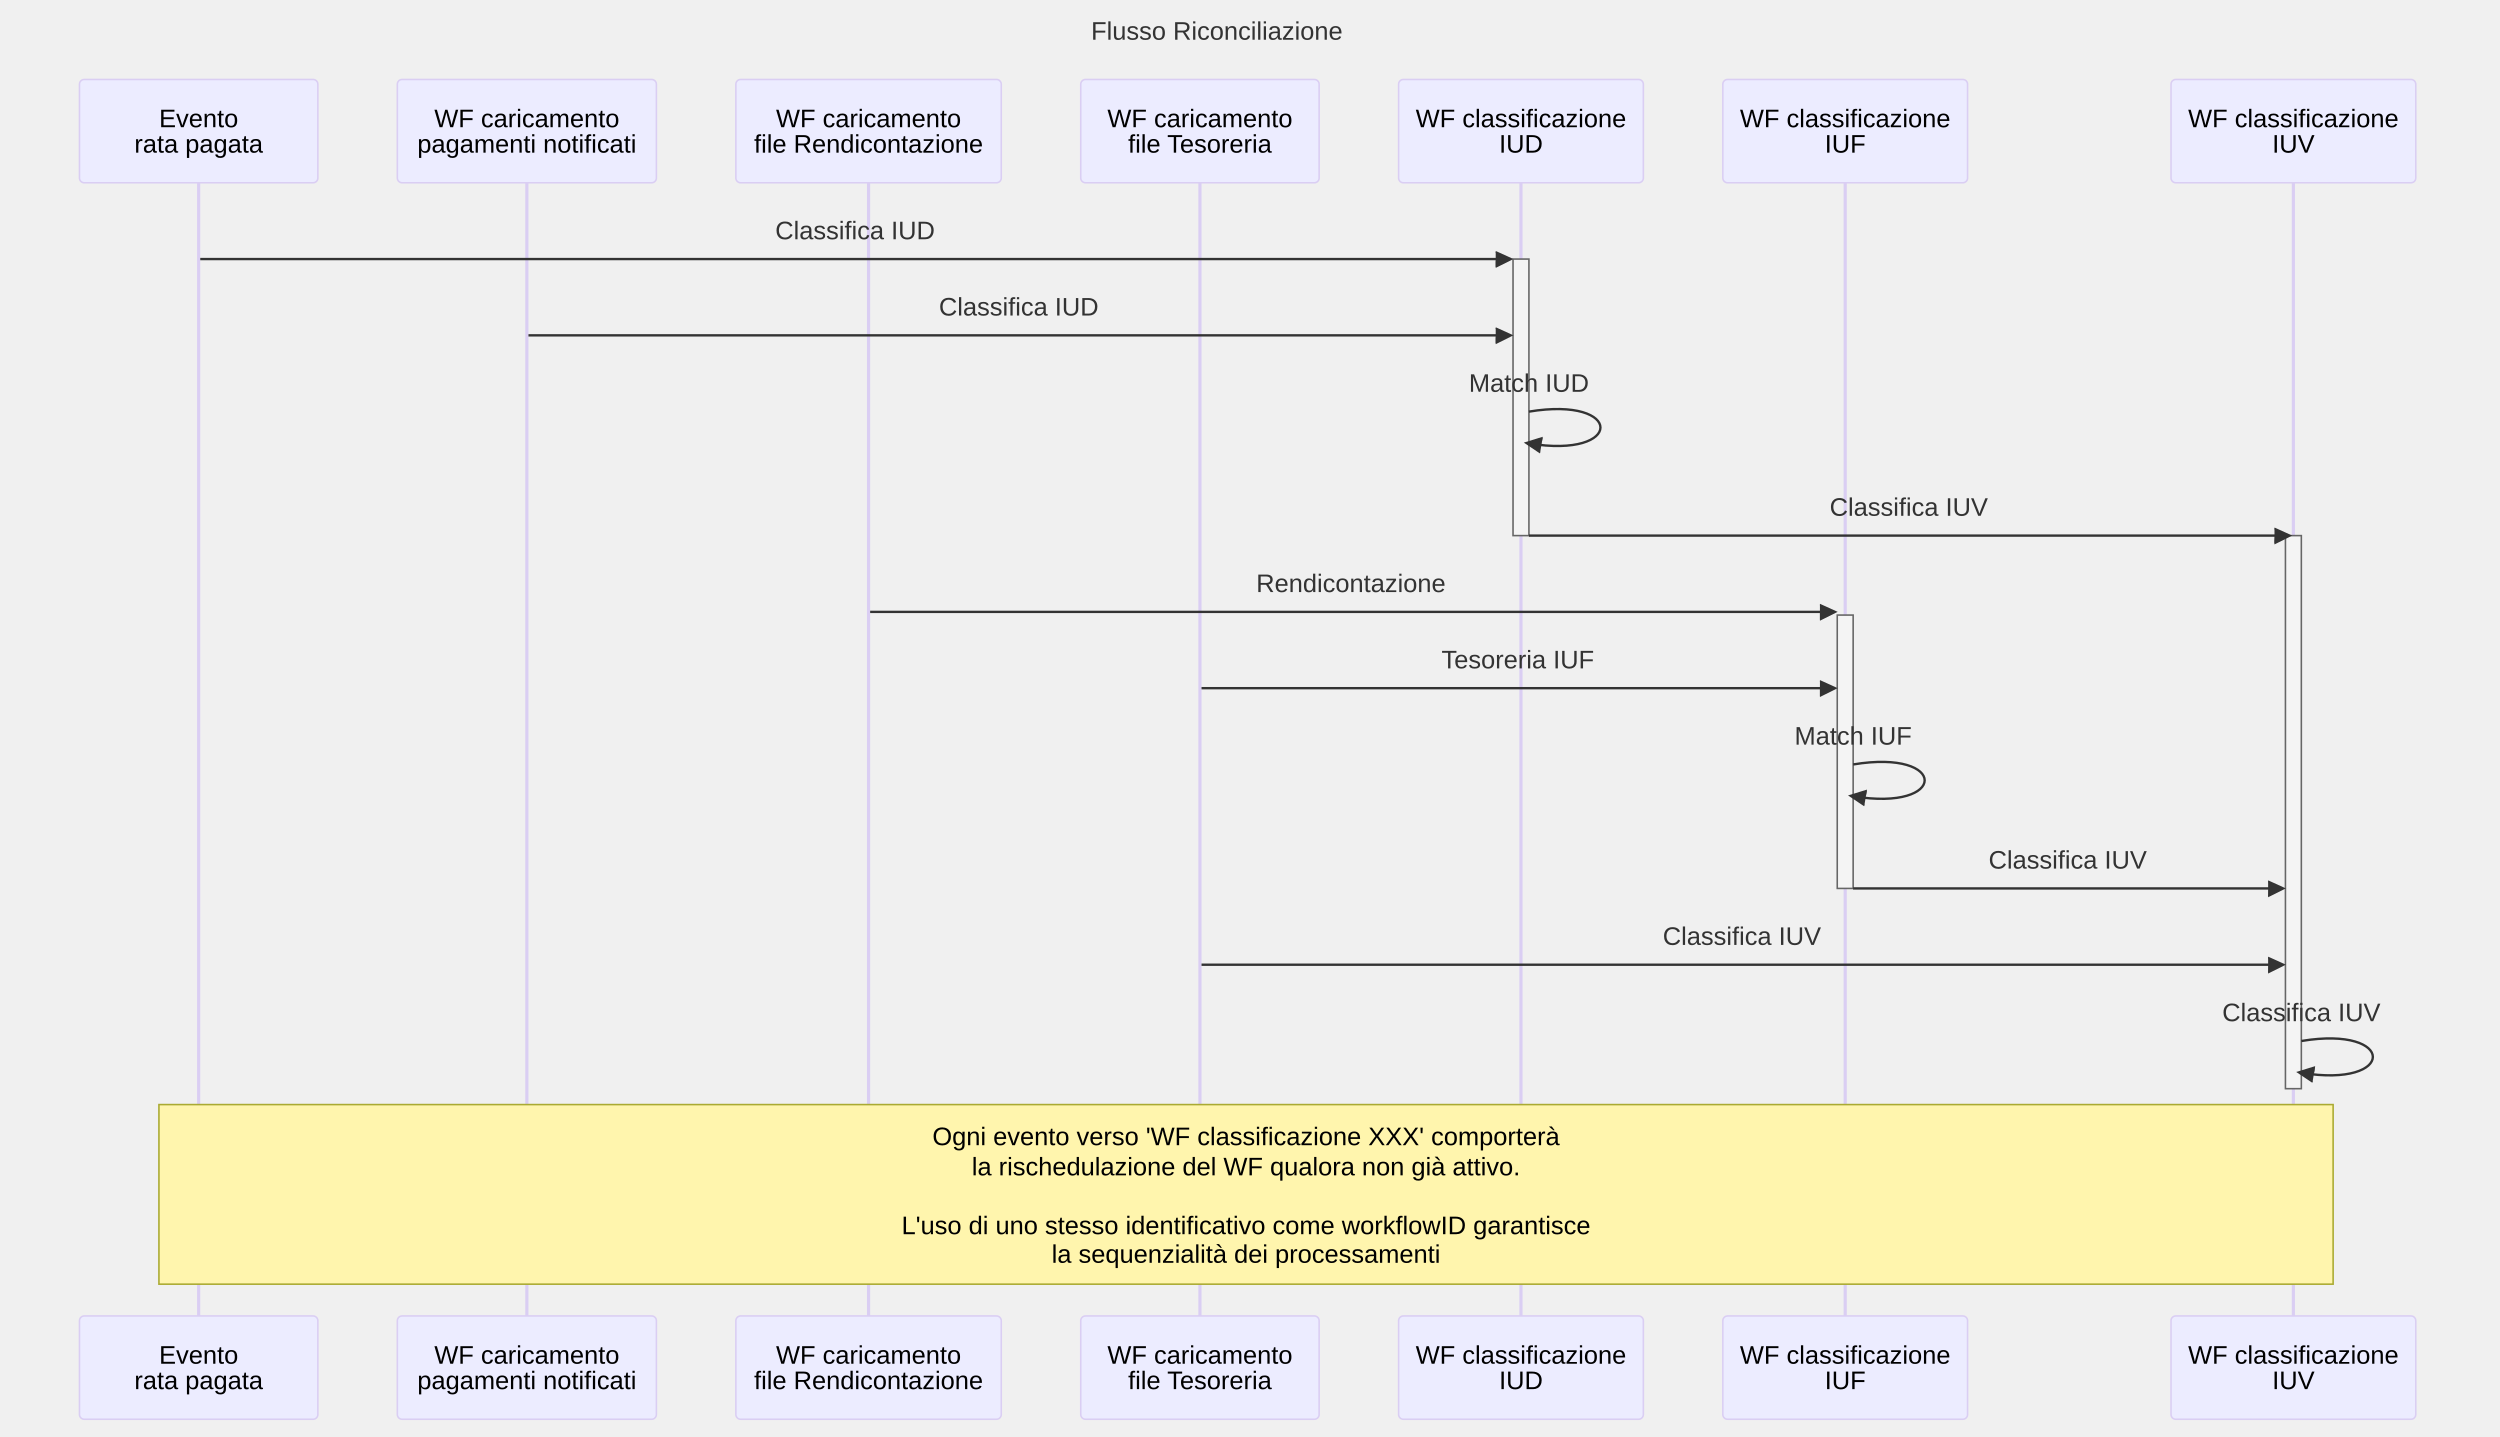
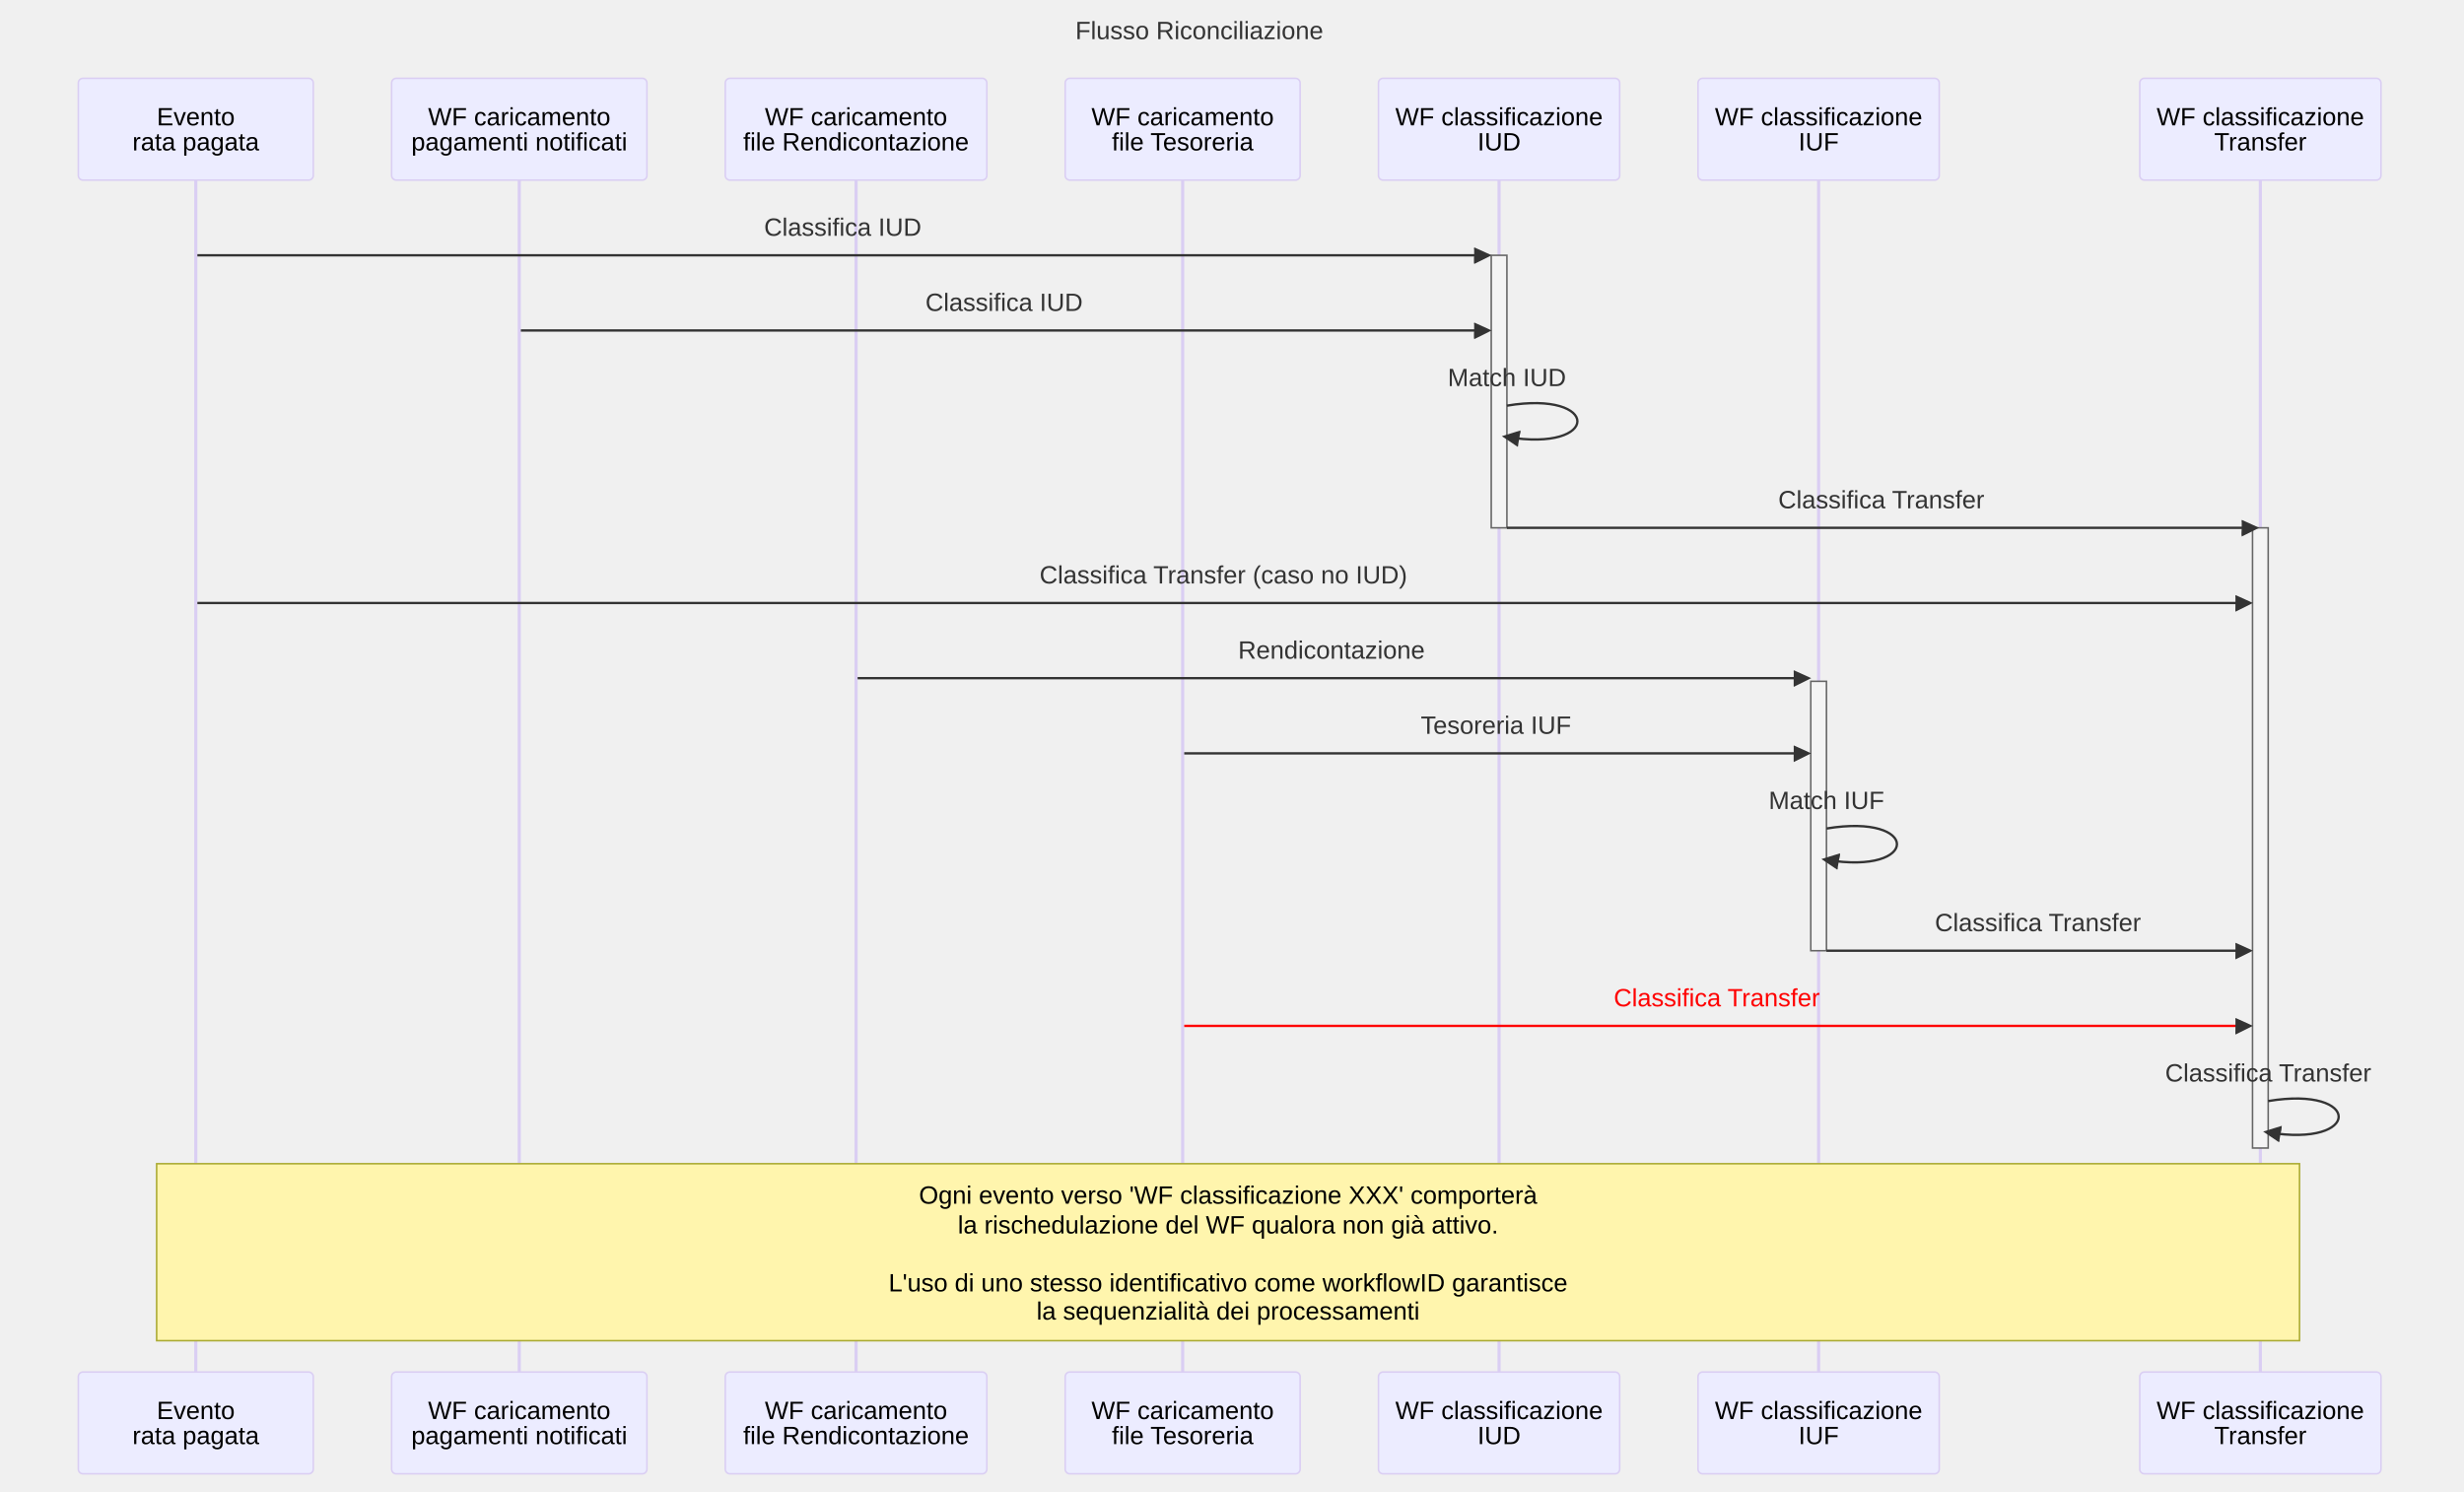
- <svg xmlns="http://www.w3.org/2000/svg" aria-roledescription="sequence" role="graphics-document document" viewBox="-50 -50 1573 904" style="max-width: 100%;" width="100%" id="graph-div" height="100%">
-   <g>
-     <rect class="actor actor-bottom" ry="3" rx="3" name="WF_CLS_IUV" height="65" width="154" stroke="#666" fill="#eaeaea" y="778" x="1316" />
-     <text style="text-anchor: middle; font-size: 16px; font-weight: 400;" class="actor actor-box" alignment-baseline="central" dominant-baseline="central" y="810.5" x="1393">
+ <svg xmlns="http://www.w3.org/2000/svg" aria-roledescription="sequence" role="graphics-document document" viewBox="-50 -50 1573 952" style="max-width: 100%;" width="100%" id="graph-div" height="100%">
+   <g>
+     <rect class="actor actor-bottom" ry="3" rx="3" name="WF_CLS_IUV" height="65" width="154" stroke="#666" fill="#eaeaea" y="826" x="1316" />
+     <text style="text-anchor: middle; font-size: 16px; font-weight: 400;" class="actor actor-box" alignment-baseline="central" dominant-baseline="central" y="858.5" x="1393">
      <tspan dy="-8" x="1393">WF classificazione</tspan>
    </text>
-     <text style="text-anchor: middle; font-size: 16px; font-weight: 400;" class="actor actor-box" alignment-baseline="central" dominant-baseline="central" y="810.5" x="1393">
-       <tspan dy="8" x="1393">IUV</tspan>
-     </text>
-   </g>
-   <g>
-     <rect class="actor actor-bottom" ry="3" rx="3" name="WF_CLS_IUF" height="65" width="154" stroke="#666" fill="#eaeaea" y="778" x="1034" />
-     <text style="text-anchor: middle; font-size: 16px; font-weight: 400;" class="actor actor-box" alignment-baseline="central" dominant-baseline="central" y="810.5" x="1111">
+     <text style="text-anchor: middle; font-size: 16px; font-weight: 400;" class="actor actor-box" alignment-baseline="central" dominant-baseline="central" y="858.5" x="1393">
+       <tspan dy="8" x="1393">Transfer</tspan>
+     </text>
+   </g>
+   <g>
+     <rect class="actor actor-bottom" ry="3" rx="3" name="WF_CLS_IUF" height="65" width="154" stroke="#666" fill="#eaeaea" y="826" x="1034" />
+     <text style="text-anchor: middle; font-size: 16px; font-weight: 400;" class="actor actor-box" alignment-baseline="central" dominant-baseline="central" y="858.5" x="1111">
      <tspan dy="-8" x="1111">WF classificazione</tspan>
    </text>
-     <text style="text-anchor: middle; font-size: 16px; font-weight: 400;" class="actor actor-box" alignment-baseline="central" dominant-baseline="central" y="810.5" x="1111">
+     <text style="text-anchor: middle; font-size: 16px; font-weight: 400;" class="actor actor-box" alignment-baseline="central" dominant-baseline="central" y="858.5" x="1111">
      <tspan dy="8" x="1111">IUF</tspan>
    </text>
  </g>
  <g>
-     <rect class="actor actor-bottom" ry="3" rx="3" name="WF_CLS_IUD" height="65" width="154" stroke="#666" fill="#eaeaea" y="778" x="830" />
-     <text style="text-anchor: middle; font-size: 16px; font-weight: 400;" class="actor actor-box" alignment-baseline="central" dominant-baseline="central" y="810.5" x="907">
+     <rect class="actor actor-bottom" ry="3" rx="3" name="WF_CLS_IUD" height="65" width="154" stroke="#666" fill="#eaeaea" y="826" x="830" />
+     <text style="text-anchor: middle; font-size: 16px; font-weight: 400;" class="actor actor-box" alignment-baseline="central" dominant-baseline="central" y="858.5" x="907">
      <tspan dy="-8" x="907">WF classificazione</tspan>
    </text>
-     <text style="text-anchor: middle; font-size: 16px; font-weight: 400;" class="actor actor-box" alignment-baseline="central" dominant-baseline="central" y="810.5" x="907">
+     <text style="text-anchor: middle; font-size: 16px; font-weight: 400;" class="actor actor-box" alignment-baseline="central" dominant-baseline="central" y="858.5" x="907">
      <tspan dy="8" x="907">IUD</tspan>
    </text>
  </g>
  <g>
-     <rect class="actor actor-bottom" ry="3" rx="3" name="WF_T" height="65" width="150" stroke="#666" fill="#eaeaea" y="778" x="630" />
-     <text style="text-anchor: middle; font-size: 16px; font-weight: 400;" class="actor actor-box" alignment-baseline="central" dominant-baseline="central" y="810.5" x="705">
+     <rect class="actor actor-bottom" ry="3" rx="3" name="WF_T" height="65" width="150" stroke="#666" fill="#eaeaea" y="826" x="630" />
+     <text style="text-anchor: middle; font-size: 16px; font-weight: 400;" class="actor actor-box" alignment-baseline="central" dominant-baseline="central" y="858.5" x="705">
      <tspan dy="-8" x="705">WF caricamento</tspan>
    </text>
-     <text style="text-anchor: middle; font-size: 16px; font-weight: 400;" class="actor actor-box" alignment-baseline="central" dominant-baseline="central" y="810.5" x="705">
+     <text style="text-anchor: middle; font-size: 16px; font-weight: 400;" class="actor actor-box" alignment-baseline="central" dominant-baseline="central" y="858.5" x="705">
      <tspan dy="8" x="705">file Tesoreria</tspan>
    </text>
  </g>
  <g>
-     <rect class="actor actor-bottom" ry="3" rx="3" name="WF_R" height="65" width="167" stroke="#666" fill="#eaeaea" y="778" x="413" />
-     <text style="text-anchor: middle; font-size: 16px; font-weight: 400;" class="actor actor-box" alignment-baseline="central" dominant-baseline="central" y="810.5" x="496.5">
+     <rect class="actor actor-bottom" ry="3" rx="3" name="WF_R" height="65" width="167" stroke="#666" fill="#eaeaea" y="826" x="413" />
+     <text style="text-anchor: middle; font-size: 16px; font-weight: 400;" class="actor actor-box" alignment-baseline="central" dominant-baseline="central" y="858.5" x="496.5">
      <tspan dy="-8" x="496.5">WF caricamento</tspan>
    </text>
-     <text style="text-anchor: middle; font-size: 16px; font-weight: 400;" class="actor actor-box" alignment-baseline="central" dominant-baseline="central" y="810.5" x="496.5">
+     <text style="text-anchor: middle; font-size: 16px; font-weight: 400;" class="actor actor-box" alignment-baseline="central" dominant-baseline="central" y="858.5" x="496.5">
      <tspan dy="8" x="496.5">file Rendicontazione</tspan>
    </text>
  </g>
  <g>
-     <rect class="actor actor-bottom" ry="3" rx="3" name="WF_RN" height="65" width="163" stroke="#666" fill="#eaeaea" y="778" x="200" />
-     <text style="text-anchor: middle; font-size: 16px; font-weight: 400;" class="actor actor-box" alignment-baseline="central" dominant-baseline="central" y="810.5" x="281.5">
+     <rect class="actor actor-bottom" ry="3" rx="3" name="WF_RN" height="65" width="163" stroke="#666" fill="#eaeaea" y="826" x="200" />
+     <text style="text-anchor: middle; font-size: 16px; font-weight: 400;" class="actor actor-box" alignment-baseline="central" dominant-baseline="central" y="858.5" x="281.5">
      <tspan dy="-8" x="281.5">WF caricamento</tspan>
    </text>
-     <text style="text-anchor: middle; font-size: 16px; font-weight: 400;" class="actor actor-box" alignment-baseline="central" dominant-baseline="central" y="810.5" x="281.5">
+     <text style="text-anchor: middle; font-size: 16px; font-weight: 400;" class="actor actor-box" alignment-baseline="central" dominant-baseline="central" y="858.5" x="281.5">
      <tspan dy="8" x="281.5">pagamenti notificati</tspan>
    </text>
  </g>
  <g>
-     <rect class="actor actor-bottom" ry="3" rx="3" name="EV_RT" height="65" width="150" stroke="#666" fill="#eaeaea" y="778" x="0" />
-     <text style="text-anchor: middle; font-size: 16px; font-weight: 400;" class="actor actor-box" alignment-baseline="central" dominant-baseline="central" y="810.5" x="75">
+     <rect class="actor actor-bottom" ry="3" rx="3" name="EV_RT" height="65" width="150" stroke="#666" fill="#eaeaea" y="826" x="0" />
+     <text style="text-anchor: middle; font-size: 16px; font-weight: 400;" class="actor actor-box" alignment-baseline="central" dominant-baseline="central" y="858.5" x="75">
      <tspan dy="-8" x="75">Evento</tspan>
    </text>
-     <text style="text-anchor: middle; font-size: 16px; font-weight: 400;" class="actor actor-box" alignment-baseline="central" dominant-baseline="central" y="810.5" x="75">
+     <text style="text-anchor: middle; font-size: 16px; font-weight: 400;" class="actor actor-box" alignment-baseline="central" dominant-baseline="central" y="858.5" x="75">
      <tspan dy="8" x="75">rata pagata</tspan>
    </text>
  </g>
  <g>
-     <line name="WF_CLS_IUV" stroke="#999" stroke-width="0.5px" class="actor-line 200" y2="778" x2="1393" y1="65" x1="1393" id="actor105" />
-     <g id="root-105">
+     <line name="WF_CLS_IUV" stroke="#999" stroke-width="0.5px" class="actor-line 200" y2="826" x2="1393" y1="65" x1="1393" id="actor1204" />
+     <g id="root-1204">
      <rect class="actor actor-top" ry="3" rx="3" name="WF_CLS_IUV" height="65" width="154" stroke="#666" fill="#eaeaea" y="0" x="1316" />
      <text style="text-anchor: middle; font-size: 16px; font-weight: 400;" class="actor actor-box" alignment-baseline="central" dominant-baseline="central" y="32.5" x="1393">
        <tspan dy="-8" x="1393">WF classificazione</tspan>
      </text>
      <text style="text-anchor: middle; font-size: 16px; font-weight: 400;" class="actor actor-box" alignment-baseline="central" dominant-baseline="central" y="32.5" x="1393">
-         <tspan dy="8" x="1393">IUV</tspan>
-       </text>
-     </g>
-   </g>
-   <g>
-     <line name="WF_CLS_IUF" stroke="#999" stroke-width="0.5px" class="actor-line 200" y2="778" x2="1111" y1="65" x1="1111" id="actor104" />
-     <g id="root-104">
+         <tspan dy="8" x="1393">Transfer</tspan>
+       </text>
+     </g>
+   </g>
+   <g>
+     <line name="WF_CLS_IUF" stroke="#999" stroke-width="0.5px" class="actor-line 200" y2="826" x2="1111" y1="65" x1="1111" id="actor1203" />
+     <g id="root-1203">
      <rect class="actor actor-top" ry="3" rx="3" name="WF_CLS_IUF" height="65" width="154" stroke="#666" fill="#eaeaea" y="0" x="1034" />
      <text style="text-anchor: middle; font-size: 16px; font-weight: 400;" class="actor actor-box" alignment-baseline="central" dominant-baseline="central" y="32.5" x="1111">
        <tspan dy="-8" x="1111">WF classificazione</tspan>
      </text>
      <text style="text-anchor: middle; font-size: 16px; font-weight: 400;" class="actor actor-box" alignment-baseline="central" dominant-baseline="central" y="32.5" x="1111">
        <tspan dy="8" x="1111">IUF</tspan>
      </text>
    </g>
  </g>
  <g>
-     <line name="WF_CLS_IUD" stroke="#999" stroke-width="0.5px" class="actor-line 200" y2="778" x2="907" y1="65" x1="907" id="actor103" />
-     <g id="root-103">
+     <line name="WF_CLS_IUD" stroke="#999" stroke-width="0.5px" class="actor-line 200" y2="826" x2="907" y1="65" x1="907" id="actor1202" />
+     <g id="root-1202">
      <rect class="actor actor-top" ry="3" rx="3" name="WF_CLS_IUD" height="65" width="154" stroke="#666" fill="#eaeaea" y="0" x="830" />
      <text style="text-anchor: middle; font-size: 16px; font-weight: 400;" class="actor actor-box" alignment-baseline="central" dominant-baseline="central" y="32.5" x="907">
        <tspan dy="-8" x="907">WF classificazione</tspan>
      </text>
      <text style="text-anchor: middle; font-size: 16px; font-weight: 400;" class="actor actor-box" alignment-baseline="central" dominant-baseline="central" y="32.5" x="907">
        <tspan dy="8" x="907">IUD</tspan>
      </text>
    </g>
  </g>
  <g>
-     <line name="WF_T" stroke="#999" stroke-width="0.5px" class="actor-line 200" y2="778" x2="705" y1="65" x1="705" id="actor102" />
-     <g id="root-102">
+     <line name="WF_T" stroke="#999" stroke-width="0.5px" class="actor-line 200" y2="826" x2="705" y1="65" x1="705" id="actor1201" />
+     <g id="root-1201">
      <rect class="actor actor-top" ry="3" rx="3" name="WF_T" height="65" width="150" stroke="#666" fill="#eaeaea" y="0" x="630" />
      <text style="text-anchor: middle; font-size: 16px; font-weight: 400;" class="actor actor-box" alignment-baseline="central" dominant-baseline="central" y="32.5" x="705">
        <tspan dy="-8" x="705">WF caricamento</tspan>
      </text>
      <text style="text-anchor: middle; font-size: 16px; font-weight: 400;" class="actor actor-box" alignment-baseline="central" dominant-baseline="central" y="32.5" x="705">
        <tspan dy="8" x="705">file Tesoreria</tspan>
      </text>
    </g>
  </g>
  <g>
-     <line name="WF_R" stroke="#999" stroke-width="0.5px" class="actor-line 200" y2="778" x2="496.5" y1="65" x1="496.5" id="actor101" />
-     <g id="root-101">
+     <line name="WF_R" stroke="#999" stroke-width="0.5px" class="actor-line 200" y2="826" x2="496.5" y1="65" x1="496.5" id="actor1200" />
+     <g id="root-1200">
      <rect class="actor actor-top" ry="3" rx="3" name="WF_R" height="65" width="167" stroke="#666" fill="#eaeaea" y="0" x="413" />
      <text style="text-anchor: middle; font-size: 16px; font-weight: 400;" class="actor actor-box" alignment-baseline="central" dominant-baseline="central" y="32.5" x="496.5">
        <tspan dy="-8" x="496.5">WF caricamento</tspan>
      </text>
      <text style="text-anchor: middle; font-size: 16px; font-weight: 400;" class="actor actor-box" alignment-baseline="central" dominant-baseline="central" y="32.5" x="496.5">
        <tspan dy="8" x="496.5">file Rendicontazione</tspan>
      </text>
    </g>
  </g>
  <g>
-     <line name="WF_RN" stroke="#999" stroke-width="0.5px" class="actor-line 200" y2="778" x2="281.5" y1="65" x1="281.5" id="actor100" />
-     <g id="root-100">
+     <line name="WF_RN" stroke="#999" stroke-width="0.5px" class="actor-line 200" y2="826" x2="281.5" y1="65" x1="281.5" id="actor1199" />
+     <g id="root-1199">
      <rect class="actor actor-top" ry="3" rx="3" name="WF_RN" height="65" width="163" stroke="#666" fill="#eaeaea" y="0" x="200" />
      <text style="text-anchor: middle; font-size: 16px; font-weight: 400;" class="actor actor-box" alignment-baseline="central" dominant-baseline="central" y="32.5" x="281.5">
        <tspan dy="-8" x="281.5">WF caricamento</tspan>
      </text>
      <text style="text-anchor: middle; font-size: 16px; font-weight: 400;" class="actor actor-box" alignment-baseline="central" dominant-baseline="central" y="32.5" x="281.5">
        <tspan dy="8" x="281.5">pagamenti notificati</tspan>
      </text>
    </g>
  </g>
  <g>
-     <line name="EV_RT" stroke="#999" stroke-width="0.5px" class="actor-line 200" y2="778" x2="75" y1="65" x1="75" id="actor99" />
-     <g id="root-99">
+     <line name="EV_RT" stroke="#999" stroke-width="0.5px" class="actor-line 200" y2="826" x2="75" y1="65" x1="75" id="actor1198" />
+     <g id="root-1198">
      <rect class="actor actor-top" ry="3" rx="3" name="EV_RT" height="65" width="150" stroke="#666" fill="#eaeaea" y="0" x="0" />
      <text style="text-anchor: middle; font-size: 16px; font-weight: 400;" class="actor actor-box" alignment-baseline="central" dominant-baseline="central" y="32.5" x="75">
        <tspan dy="-8" x="75">Evento</tspan>
      </text>
      <text style="text-anchor: middle; font-size: 16px; font-weight: 400;" class="actor actor-box" alignment-baseline="central" dominant-baseline="central" y="32.5" x="75">
        <tspan dy="8" x="75">rata pagata</tspan>
      </text>
    </g>
  </g>
-   <style>#graph-div{font-family:"trebuchet ms",verdana,arial,sans-serif;font-size:16px;fill:#333;}#graph-div .error-icon{fill:#552222;}#graph-div .error-text{fill:#552222;stroke:#552222;}#graph-div .edge-thickness-normal{stroke-width:1px;}#graph-div .edge-thickness-thick{stroke-width:3.5px;}#graph-div .edge-pattern-solid{stroke-dasharray:0;}#graph-div .edge-thickness-invisible{stroke-width:0;fill:none;}#graph-div .edge-pattern-dashed{stroke-dasharray:3;}#graph-div .edge-pattern-dotted{stroke-dasharray:2;}#graph-div .marker{fill:#333333;stroke:#333333;}#graph-div .marker.cross{stroke:#333333;}#graph-div svg{font-family:"trebuchet ms",verdana,arial,sans-serif;font-size:16px;}#graph-div p{margin:0;}#graph-div .actor{stroke:hsl(259.626, 59.777%, 87.902%);fill:#ECECFF;}#graph-div text.actor&gt;tspan{fill:black;stroke:none;}#graph-div .actor-line{stroke:hsl(259.626, 59.777%, 87.902%);}#graph-div .messageLine0{stroke-width:1.5;stroke-dasharray:none;stroke:#333;}#graph-div .messageLine1{stroke-width:1.5;stroke-dasharray:2,2;stroke:#333;}#graph-div #arrowhead path{fill:#333;stroke:#333;}#graph-div .sequenceNumber{fill:white;}#graph-div #sequencenumber{fill:#333;}#graph-div #crosshead path{fill:#333;stroke:#333;}#graph-div .messageText{fill:#333;stroke:none;}#graph-div .labelBox{stroke:hsl(259.626, 59.777%, 87.902%);fill:#ECECFF;}#graph-div .labelText,#graph-div .labelText&gt;tspan{fill:black;stroke:none;}#graph-div .loopText,#graph-div .loopText&gt;tspan{fill:black;stroke:none;}#graph-div .loopLine{stroke-width:2px;stroke-dasharray:2,2;stroke:hsl(259.626, 59.777%, 87.902%);fill:hsl(259.626, 59.777%, 87.902%);}#graph-div .note{stroke:#aaaa33;fill:#fff5ad;}#graph-div .noteText,#graph-div .noteText&gt;tspan{fill:black;stroke:none;}#graph-div .activation0{fill:#f4f4f4;stroke:#666;}#graph-div .activation1{fill:#f4f4f4;stroke:#666;}#graph-div .activation2{fill:#f4f4f4;stroke:#666;}#graph-div .actorPopupMenu{position:absolute;}#graph-div .actorPopupMenuPanel{position:absolute;fill:#ECECFF;box-shadow:0px 8px 16px 0px rgba(0,0,0,0.2);filter:drop-shadow(3px 5px 2px rgb(0 0 0 / 0.4));}#graph-div .actor-man line{stroke:hsl(259.626, 59.777%, 87.902%);fill:#ECECFF;}#graph-div .actor-man circle,#graph-div line{stroke:hsl(259.626, 59.777%, 87.902%);fill:#ECECFF;stroke-width:2px;}#graph-div :root{--mermaid-font-family:"trebuchet ms",verdana,arial,sans-serif;}</style>
+   <style>#graph-div{font-family:"trebuchet ms",verdana,arial,sans-serif;font-size:16px;fill:#333;}#graph-div .error-icon{fill:#552222;}#graph-div .error-text{fill:#552222;stroke:#552222;}#graph-div .edge-thickness-normal{stroke-width:1px;}#graph-div .edge-thickness-thick{stroke-width:3.5px;}#graph-div .edge-pattern-solid{stroke-dasharray:0;}#graph-div .edge-thickness-invisible{stroke-width:0;fill:none;}#graph-div .edge-pattern-dashed{stroke-dasharray:3;}#graph-div .edge-pattern-dotted{stroke-dasharray:2;}#graph-div .marker{fill:#333333;stroke:#333333;}#graph-div .marker.cross{stroke:#333333;}#graph-div svg{font-family:"trebuchet ms",verdana,arial,sans-serif;font-size:16px;}#graph-div p{margin:0;}#graph-div .actor{stroke:hsl(259.626, 59.777%, 87.902%);fill:#ECECFF;}#graph-div text.actor&gt;tspan{fill:black;stroke:none;}#graph-div .actor-line{stroke:hsl(259.626, 59.777%, 87.902%);}#graph-div .messageLine0{stroke-width:1.5;stroke-dasharray:none;stroke:#333;}#graph-div .messageLine1{stroke-width:1.5;stroke-dasharray:2,2;stroke:#333;}#graph-div #arrowhead path{fill:#333;stroke:#333;}#graph-div .sequenceNumber{fill:white;}#graph-div #sequencenumber{fill:#333;}#graph-div #crosshead path{fill:#333;stroke:#333;}#graph-div .messageText{fill:#333;stroke:none;}#graph-div .labelBox{stroke:hsl(259.626, 59.777%, 87.902%);fill:#ECECFF;}#graph-div .labelText,#graph-div .labelText&gt;tspan{fill:black;stroke:none;}#graph-div .loopText,#graph-div .loopText&gt;tspan{fill:black;stroke:none;}#graph-div .loopLine{stroke-width:2px;stroke-dasharray:2,2;stroke:hsl(259.626, 59.777%, 87.902%);fill:hsl(259.626, 59.777%, 87.902%);}#graph-div .note{stroke:#aaaa33;fill:#fff5ad;}#graph-div .noteText,#graph-div .noteText&gt;tspan{fill:black;stroke:none;}#graph-div .activation0{fill:#f4f4f4;stroke:#666;}#graph-div .activation1{fill:#f4f4f4;stroke:#666;}#graph-div .activation2{fill:#f4f4f4;stroke:#666;}#graph-div .actorPopupMenu{position:absolute;}#graph-div .actorPopupMenuPanel{position:absolute;fill:#ECECFF;box-shadow:0px 8px 16px 0px rgba(0,0,0,0.2);filter:drop-shadow(3px 5px 2px rgb(0 0 0 / 0.4));}#graph-div .actor-man line{stroke:hsl(259.626, 59.777%, 87.902%);fill:#ECECFF;}#graph-div .actor-man circle,#graph-div line{stroke:hsl(259.626, 59.777%, 87.902%);fill:#ECECFF;stroke-width:2px;}#graph-div .messageLine0:nth-of-type(8){stroke:red;}#graph-div .messageText:nth-of-type(10){fill:red;}#graph-div :root{--mermaid-font-family:"trebuchet ms",verdana,arial,sans-serif;}</style>
  <g />
  <defs>
    <symbol height="24" width="24" id="computer">
      <path d="M2 2v13h20v-13h-20zm18 11h-16v-9h16v9zm-10.228 6l.466-1h3.524l.467 1h-4.457zm14.228 3h-24l2-6h2.104l-1.33 4h18.45l-1.297-4h2.073l2 6zm-5-10h-14v-7h14v7z" transform="scale(.5)" />
    </symbol>
  </defs>
  <defs>
    <symbol clip-rule="evenodd" fill-rule="evenodd" id="database">
      <path d="M12.258.001l.256.004.255.005.253.008.251.01.249.012.247.015.246.016.242.019.241.02.239.023.236.024.233.027.231.028.229.031.225.032.223.034.22.036.217.038.214.04.211.041.208.043.205.045.201.046.198.048.194.05.191.051.187.053.183.054.18.056.175.057.172.059.168.06.163.061.16.063.155.064.15.066.074.033.073.033.071.034.07.034.069.035.068.035.067.035.066.035.064.036.064.036.062.036.06.036.06.037.058.037.058.037.055.038.055.038.053.038.052.038.051.039.05.039.048.039.047.039.045.04.044.04.043.04.041.04.04.041.039.041.037.041.036.041.034.041.033.042.032.042.03.042.029.042.027.042.026.043.024.043.023.043.021.043.02.043.018.044.017.043.015.044.013.044.012.044.011.045.009.044.007.045.006.045.004.045.002.045.001.045v17l-.001.045-.002.045-.004.045-.006.045-.007.045-.009.044-.011.045-.012.044-.013.044-.015.044-.017.043-.018.044-.02.043-.021.043-.023.043-.024.043-.026.043-.027.042-.029.042-.03.042-.032.042-.033.042-.034.041-.036.041-.037.041-.039.041-.04.041-.041.04-.043.04-.044.04-.045.04-.047.039-.048.039-.05.039-.051.039-.052.038-.053.038-.055.038-.055.038-.058.037-.058.037-.06.037-.06.036-.062.036-.064.036-.064.036-.066.035-.067.035-.068.035-.069.035-.07.034-.071.034-.073.033-.074.033-.15.066-.155.064-.16.063-.163.061-.168.06-.172.059-.175.057-.18.056-.183.054-.187.053-.191.051-.194.05-.198.048-.201.046-.205.045-.208.043-.211.041-.214.04-.217.038-.22.036-.223.034-.225.032-.229.031-.231.028-.233.027-.236.024-.239.023-.241.02-.242.019-.246.016-.247.015-.249.012-.251.01-.253.008-.255.005-.256.004-.258.001-.258-.001-.256-.004-.255-.005-.253-.008-.251-.01-.249-.012-.247-.015-.245-.016-.243-.019-.241-.02-.238-.023-.236-.024-.234-.027-.231-.028-.228-.031-.226-.032-.223-.034-.22-.036-.217-.038-.214-.04-.211-.041-.208-.043-.204-.045-.201-.046-.198-.048-.195-.05-.19-.051-.187-.053-.184-.054-.179-.056-.176-.057-.172-.059-.167-.06-.164-.061-.159-.063-.155-.064-.151-.066-.074-.033-.072-.033-.072-.034-.07-.034-.069-.035-.068-.035-.067-.035-.066-.035-.064-.036-.063-.036-.062-.036-.061-.036-.06-.037-.058-.037-.057-.037-.056-.038-.055-.038-.053-.038-.052-.038-.051-.039-.049-.039-.049-.039-.046-.039-.046-.04-.044-.04-.043-.04-.041-.04-.04-.041-.039-.041-.037-.041-.036-.041-.034-.041-.033-.042-.032-.042-.03-.042-.029-.042-.027-.042-.026-.043-.024-.043-.023-.043-.021-.043-.02-.043-.018-.044-.017-.043-.015-.044-.013-.044-.012-.044-.011-.045-.009-.044-.007-.045-.006-.045-.004-.045-.002-.045-.001-.045v-17l.001-.045.002-.045.004-.045.006-.045.007-.045.009-.044.011-.045.012-.044.013-.044.015-.044.017-.043.018-.044.02-.043.021-.043.023-.043.024-.043.026-.043.027-.042.029-.042.03-.042.032-.042.033-.042.034-.041.036-.041.037-.041.039-.041.04-.041.041-.04.043-.04.044-.04.046-.04.046-.039.049-.039.049-.039.051-.039.052-.038.053-.038.055-.038.056-.038.057-.037.058-.037.06-.037.061-.036.062-.036.063-.036.064-.036.066-.035.067-.035.068-.035.069-.035.07-.034.072-.034.072-.033.074-.033.151-.066.155-.064.159-.063.164-.061.167-.06.172-.059.176-.057.179-.056.184-.054.187-.053.19-.051.195-.05.198-.048.201-.046.204-.045.208-.043.211-.041.214-.04.217-.038.22-.036.223-.034.226-.032.228-.031.231-.028.234-.027.236-.024.238-.023.241-.02.243-.019.245-.016.247-.015.249-.012.251-.01.253-.008.255-.005.256-.004.258-.001.258.001zm-9.258 20.499v.01l.001.021.003.021.004.022.005.021.006.022.007.022.009.023.01.022.011.023.012.023.013.023.015.023.016.024.017.023.018.024.019.024.021.024.022.025.023.024.024.025.052.049.056.05.061.051.066.051.07.051.075.051.079.052.084.052.088.052.092.052.097.052.102.051.105.052.11.052.114.051.119.051.123.051.127.05.131.05.135.05.139.048.144.049.147.047.152.047.155.047.16.045.163.045.167.043.171.043.176.041.178.041.183.039.187.039.19.037.194.035.197.035.202.033.204.031.209.03.212.029.216.027.219.025.222.024.226.021.23.02.233.018.236.016.24.015.243.012.246.01.249.008.253.005.256.004.259.001.26-.001.257-.004.254-.005.25-.008.247-.011.244-.012.241-.014.237-.016.233-.018.231-.021.226-.021.224-.024.22-.026.216-.027.212-.028.21-.031.205-.031.202-.034.198-.034.194-.036.191-.037.187-.039.183-.04.179-.04.175-.042.172-.043.168-.044.163-.045.16-.046.155-.046.152-.047.148-.048.143-.049.139-.049.136-.05.131-.05.126-.05.123-.051.118-.052.114-.051.11-.052.106-.052.101-.052.096-.052.092-.052.088-.053.083-.051.079-.052.074-.052.07-.051.065-.051.06-.051.056-.05.051-.05.023-.024.023-.025.021-.024.02-.024.019-.024.018-.024.017-.024.015-.023.014-.024.013-.023.012-.023.01-.023.01-.022.008-.022.006-.022.006-.022.004-.022.004-.021.001-.021.001-.021v-4.127l-.077.055-.08.053-.083.054-.085.053-.087.052-.09.052-.093.051-.095.05-.097.05-.1.049-.102.049-.105.048-.106.047-.109.047-.111.046-.114.045-.115.045-.118.044-.12.043-.122.042-.124.042-.126.041-.128.04-.13.04-.132.038-.134.038-.135.037-.138.037-.139.035-.142.035-.143.034-.144.033-.147.032-.148.031-.15.03-.151.03-.153.029-.154.027-.156.027-.158.026-.159.025-.161.024-.162.023-.163.022-.165.021-.166.02-.167.019-.169.018-.169.017-.171.016-.173.015-.173.014-.175.013-.175.012-.177.011-.178.01-.179.008-.179.008-.181.006-.182.005-.182.004-.184.003-.184.002h-.37l-.184-.002-.184-.003-.182-.004-.182-.005-.181-.006-.179-.008-.179-.008-.178-.01-.176-.011-.176-.012-.175-.013-.173-.014-.172-.015-.171-.016-.17-.017-.169-.018-.167-.019-.166-.02-.165-.021-.163-.022-.162-.023-.161-.024-.159-.025-.157-.026-.156-.027-.155-.027-.153-.029-.151-.03-.15-.03-.148-.031-.146-.032-.145-.033-.143-.034-.141-.035-.14-.035-.137-.037-.136-.037-.134-.038-.132-.038-.13-.04-.128-.04-.126-.041-.124-.042-.122-.042-.12-.044-.117-.043-.116-.045-.113-.045-.112-.046-.109-.047-.106-.047-.105-.048-.102-.049-.1-.049-.097-.05-.095-.05-.093-.052-.09-.051-.087-.052-.085-.053-.083-.054-.08-.054-.077-.054v4.127zm0-5.654v.011l.001.021.003.021.004.021.005.022.006.022.007.022.009.022.01.022.011.023.012.023.013.023.015.024.016.023.017.024.018.024.019.024.021.024.022.024.023.025.024.024.052.05.056.05.061.05.066.051.07.051.075.052.079.051.084.052.088.052.092.052.097.052.102.052.105.052.11.051.114.051.119.052.123.05.127.051.131.05.135.049.139.049.144.048.147.048.152.047.155.046.16.045.163.045.167.044.171.042.176.042.178.04.183.04.187.038.19.037.194.036.197.034.202.033.204.032.209.03.212.028.216.027.219.025.222.024.226.022.23.02.233.018.236.016.24.014.243.012.246.01.249.008.253.006.256.003.259.001.26-.001.257-.003.254-.006.25-.008.247-.01.244-.012.241-.015.237-.016.233-.018.231-.02.226-.022.224-.024.22-.025.216-.027.212-.029.21-.03.205-.032.202-.033.198-.035.194-.036.191-.037.187-.039.183-.039.179-.041.175-.042.172-.043.168-.044.163-.045.16-.045.155-.047.152-.047.148-.048.143-.048.139-.05.136-.049.131-.05.126-.051.123-.051.118-.051.114-.052.11-.052.106-.052.101-.052.096-.052.092-.052.088-.052.083-.052.079-.052.074-.051.07-.052.065-.051.06-.05.056-.051.051-.049.023-.025.023-.024.021-.025.02-.024.019-.024.018-.024.017-.024.015-.023.014-.023.013-.024.012-.022.01-.023.01-.023.008-.022.006-.022.006-.022.004-.021.004-.022.001-.021.001-.021v-4.139l-.077.054-.08.054-.083.054-.085.052-.087.053-.09.051-.093.051-.095.051-.097.05-.1.049-.102.049-.105.048-.106.047-.109.047-.111.046-.114.045-.115.044-.118.044-.12.044-.122.042-.124.042-.126.041-.128.04-.13.039-.132.039-.134.038-.135.037-.138.036-.139.036-.142.035-.143.033-.144.033-.147.033-.148.031-.15.03-.151.03-.153.028-.154.028-.156.027-.158.026-.159.025-.161.024-.162.023-.163.022-.165.021-.166.02-.167.019-.169.018-.169.017-.171.016-.173.015-.173.014-.175.013-.175.012-.177.011-.178.009-.179.009-.179.007-.181.007-.182.005-.182.004-.184.003-.184.002h-.37l-.184-.002-.184-.003-.182-.004-.182-.005-.181-.007-.179-.007-.179-.009-.178-.009-.176-.011-.176-.012-.175-.013-.173-.014-.172-.015-.171-.016-.17-.017-.169-.018-.167-.019-.166-.02-.165-.021-.163-.022-.162-.023-.161-.024-.159-.025-.157-.026-.156-.027-.155-.028-.153-.028-.151-.03-.15-.03-.148-.031-.146-.033-.145-.033-.143-.033-.141-.035-.14-.036-.137-.036-.136-.037-.134-.038-.132-.039-.13-.039-.128-.04-.126-.041-.124-.042-.122-.043-.12-.043-.117-.044-.116-.044-.113-.046-.112-.046-.109-.046-.106-.047-.105-.048-.102-.049-.1-.049-.097-.05-.095-.051-.093-.051-.09-.051-.087-.053-.085-.052-.083-.054-.08-.054-.077-.054v4.139zm0-5.666v.011l.001.02.003.022.004.021.005.022.006.021.007.022.009.023.01.022.011.023.012.023.013.023.015.023.016.024.017.024.018.023.019.024.021.025.022.024.023.024.024.025.052.05.056.05.061.05.066.051.07.051.075.052.079.051.084.052.088.052.092.052.097.052.102.052.105.051.11.052.114.051.119.051.123.051.127.05.131.05.135.05.139.049.144.048.147.048.152.047.155.046.16.045.163.045.167.043.171.043.176.042.178.04.183.04.187.038.19.037.194.036.197.034.202.033.204.032.209.03.212.028.216.027.219.025.222.024.226.021.23.02.233.018.236.017.24.014.243.012.246.01.249.008.253.006.256.003.259.001.26-.001.257-.003.254-.006.25-.008.247-.01.244-.013.241-.014.237-.016.233-.018.231-.02.226-.022.224-.024.22-.025.216-.027.212-.029.21-.03.205-.032.202-.033.198-.035.194-.036.191-.037.187-.039.183-.039.179-.041.175-.042.172-.043.168-.044.163-.045.16-.045.155-.047.152-.047.148-.048.143-.049.139-.049.136-.049.131-.051.126-.05.123-.051.118-.052.114-.051.11-.052.106-.052.101-.052.096-.052.092-.052.088-.052.083-.052.079-.052.074-.052.07-.051.065-.051.06-.051.056-.05.051-.049.023-.025.023-.025.021-.024.02-.024.019-.024.018-.024.017-.024.015-.023.014-.024.013-.023.012-.023.01-.022.01-.023.008-.022.006-.022.006-.022.004-.022.004-.021.001-.021.001-.021v-4.153l-.077.054-.08.054-.083.053-.085.053-.087.053-.09.051-.093.051-.095.051-.097.05-.1.049-.102.048-.105.048-.106.048-.109.046-.111.046-.114.046-.115.044-.118.044-.12.043-.122.043-.124.042-.126.041-.128.04-.13.039-.132.039-.134.038-.135.037-.138.036-.139.036-.142.034-.143.034-.144.033-.147.032-.148.032-.15.03-.151.03-.153.028-.154.028-.156.027-.158.026-.159.024-.161.024-.162.023-.163.023-.165.021-.166.02-.167.019-.169.018-.169.017-.171.016-.173.015-.173.014-.175.013-.175.012-.177.01-.178.01-.179.009-.179.007-.181.006-.182.006-.182.004-.184.003-.184.001-.185.001-.185-.001-.184-.001-.184-.003-.182-.004-.182-.006-.181-.006-.179-.007-.179-.009-.178-.01-.176-.01-.176-.012-.175-.013-.173-.014-.172-.015-.171-.016-.17-.017-.169-.018-.167-.019-.166-.02-.165-.021-.163-.023-.162-.023-.161-.024-.159-.024-.157-.026-.156-.027-.155-.028-.153-.028-.151-.03-.15-.03-.148-.032-.146-.032-.145-.033-.143-.034-.141-.034-.14-.036-.137-.036-.136-.037-.134-.038-.132-.039-.13-.039-.128-.041-.126-.041-.124-.041-.122-.043-.12-.043-.117-.044-.116-.044-.113-.046-.112-.046-.109-.046-.106-.048-.105-.048-.102-.048-.1-.05-.097-.049-.095-.051-.093-.051-.09-.052-.087-.052-.085-.053-.083-.053-.08-.054-.077-.054v4.153zm8.74-8.179l-.257.004-.254.005-.25.008-.247.011-.244.012-.241.014-.237.016-.233.018-.231.021-.226.022-.224.023-.22.026-.216.027-.212.028-.21.031-.205.032-.202.033-.198.034-.194.036-.191.038-.187.038-.183.04-.179.041-.175.042-.172.043-.168.043-.163.045-.16.046-.155.046-.152.048-.148.048-.143.048-.139.049-.136.05-.131.05-.126.051-.123.051-.118.051-.114.052-.11.052-.106.052-.101.052-.096.052-.092.052-.088.052-.083.052-.079.052-.074.051-.07.052-.065.051-.06.05-.056.05-.051.05-.023.025-.023.024-.021.024-.02.025-.019.024-.018.024-.017.023-.015.024-.014.023-.013.023-.012.023-.01.023-.01.022-.008.022-.006.023-.006.021-.004.022-.004.021-.001.021-.001.021.001.021.001.021.004.021.004.022.006.021.006.023.008.022.01.022.01.023.012.023.013.023.014.023.015.024.017.023.018.024.019.024.02.025.021.024.023.024.023.025.051.05.056.05.06.05.065.051.07.052.074.051.079.052.083.052.088.052.092.052.096.052.101.052.106.052.11.052.114.052.118.051.123.051.126.051.131.05.136.05.139.049.143.048.148.048.152.048.155.046.16.046.163.045.168.043.172.043.175.042.179.041.183.04.187.038.191.038.194.036.198.034.202.033.205.032.21.031.212.028.216.027.22.026.224.023.226.022.231.021.233.018.237.016.241.014.244.012.247.011.25.008.254.005.257.004.26.001.26-.001.257-.004.254-.005.25-.008.247-.011.244-.012.241-.014.237-.016.233-.018.231-.021.226-.022.224-.023.22-.026.216-.027.212-.028.21-.031.205-.032.202-.033.198-.034.194-.036.191-.038.187-.038.183-.04.179-.041.175-.042.172-.043.168-.043.163-.045.16-.046.155-.046.152-.048.148-.048.143-.048.139-.049.136-.05.131-.05.126-.051.123-.051.118-.051.114-.052.11-.052.106-.052.101-.052.096-.052.092-.052.088-.052.083-.052.079-.052.074-.051.07-.052.065-.051.06-.05.056-.05.051-.05.023-.025.023-.024.021-.024.02-.025.019-.024.018-.024.017-.023.015-.024.014-.023.013-.023.012-.023.01-.023.01-.022.008-.022.006-.023.006-.021.004-.022.004-.021.001-.021.001-.021-.001-.021-.001-.021-.004-.021-.004-.022-.006-.021-.006-.023-.008-.022-.01-.022-.01-.023-.012-.023-.013-.023-.014-.023-.015-.024-.017-.023-.018-.024-.019-.024-.02-.025-.021-.024-.023-.024-.023-.025-.051-.05-.056-.05-.06-.05-.065-.051-.07-.052-.074-.051-.079-.052-.083-.052-.088-.052-.092-.052-.096-.052-.101-.052-.106-.052-.11-.052-.114-.052-.118-.051-.123-.051-.126-.051-.131-.05-.136-.05-.139-.049-.143-.048-.148-.048-.152-.048-.155-.046-.16-.046-.163-.045-.168-.043-.172-.043-.175-.042-.179-.041-.183-.04-.187-.038-.191-.038-.194-.036-.198-.034-.202-.033-.205-.032-.21-.031-.212-.028-.216-.027-.22-.026-.224-.023-.226-.022-.231-.021-.233-.018-.237-.016-.241-.014-.244-.012-.247-.011-.25-.008-.254-.005-.257-.004-.26-.001-.26.001z" transform="scale(.5)" />
    </symbol>
  </defs>
  <defs>
    <symbol height="24" width="24" id="clock">
      <path d="M12 2c5.514 0 10 4.486 10 10s-4.486 10-10 10-10-4.486-10-10 4.486-10 10-10zm0-2c-6.627 0-12 5.373-12 12s5.373 12 12 12 12-5.373 12-12-5.373-12-12-12zm5.848 12.459c.202.038.202.333.001.372-1.907.361-6.045 1.111-6.547 1.111-.719 0-1.301-.582-1.301-1.301 0-.512.77-5.447 1.125-7.445.034-.192.312-.181.343.014l.985 6.238 5.394 1.011z" transform="scale(.5)" />
    </symbol>
  </defs>
  <defs>
    <marker orient="auto-start-reverse" markerHeight="12" markerWidth="12" markerUnits="userSpaceOnUse" refY="5" refX="7.9" id="arrowhead">
      <path d="M -1 0 L 10 5 L 0 10 z" />
    </marker>
  </defs>
  <defs>
    <marker refY="4.5" refX="4" orient="auto" markerHeight="8" markerWidth="15" id="crosshead">
      <path style="stroke-dasharray: 0, 0;" d="M 1,2 L 6,7 M 6,2 L 1,7" stroke-width="1pt" stroke="#000000" fill="none" />
    </marker>
  </defs>
  <defs>
    <marker orient="auto" markerHeight="28" markerWidth="20" refY="7" refX="15.5" id="filled-head">
      <path d="M 18,7 L9,13 L14,7 L9,1 Z" />
    </marker>
  </defs>
  <defs>
    <marker orient="auto" markerHeight="40" markerWidth="60" refY="15" refX="15" id="sequencenumber">
      <circle r="6" cy="15" cx="15" />
    </marker>
  </defs>
  <g>
    <rect class="activation0" height="174" width="10" stroke="#666" fill="#EDF2AE" y="113" x="902" />
  </g>
  <g>
-     <rect class="activation0" height="348" width="10" stroke="#666" fill="#EDF2AE" y="287" x="1388" />
-   </g>
-   <g>
-     <rect class="activation0" height="172" width="10" stroke="#666" fill="#EDF2AE" y="337" x="1106" />
-   </g>
-   <g>
-     <rect class="note" height="113" width="1368" stroke="#666" fill="#EDF2AE" y="645" x="50" />
-     <text style="font-size: 16px; font-weight: 400;" dy="1em" class="noteText" alignment-baseline="middle" dominant-baseline="middle" text-anchor="middle" y="650" x="734">
+     <rect class="activation0" height="396" width="10" stroke="#666" fill="#EDF2AE" y="287" x="1388" />
+   </g>
+   <g>
+     <rect class="activation0" height="172" width="10" stroke="#666" fill="#EDF2AE" y="385" x="1106" />
+   </g>
+   <g>
+     <rect class="note" height="113" width="1368" stroke="#666" fill="#EDF2AE" y="693" x="50" />
+     <text style="font-size: 16px; font-weight: 400;" dy="1em" class="noteText" alignment-baseline="middle" dominant-baseline="middle" text-anchor="middle" y="698" x="734">
      <tspan x="734">Ogni evento verso 'WF classificazione XXX' comporterà</tspan>
    </text>
-     <text style="font-size: 16px; font-weight: 400;" dy="1em" class="noteText" alignment-baseline="middle" dominant-baseline="middle" text-anchor="middle" y="669" x="734">
+     <text style="font-size: 16px; font-weight: 400;" dy="1em" class="noteText" alignment-baseline="middle" dominant-baseline="middle" text-anchor="middle" y="717" x="734">
      <tspan x="734">la rischedulazione del WF qualora non già attivo.</tspan>
    </text>
-     <text style="font-size: 16px; font-weight: 400;" dy="1em" class="noteText" alignment-baseline="middle" dominant-baseline="middle" text-anchor="middle" y="687" x="734">
+     <text style="font-size: 16px; font-weight: 400;" dy="1em" class="noteText" alignment-baseline="middle" dominant-baseline="middle" text-anchor="middle" y="735" x="734">
      <tspan x="734">​</tspan>
    </text>
-     <text style="font-size: 16px; font-weight: 400;" dy="1em" class="noteText" alignment-baseline="middle" dominant-baseline="middle" text-anchor="middle" y="706" x="734">
+     <text style="font-size: 16px; font-weight: 400;" dy="1em" class="noteText" alignment-baseline="middle" dominant-baseline="middle" text-anchor="middle" y="754" x="734">
      <tspan x="734">L'uso di uno stesso identificativo come workflowID garantisce</tspan>
    </text>
-     <text style="font-size: 16px; font-weight: 400;" dy="1em" class="noteText" alignment-baseline="middle" dominant-baseline="middle" text-anchor="middle" y="724" x="734">
+     <text style="font-size: 16px; font-weight: 400;" dy="1em" class="noteText" alignment-baseline="middle" dominant-baseline="middle" text-anchor="middle" y="772" x="734">
      <tspan x="734">la sequenzialità dei processamenti</tspan>
    </text>
  </g>
  <text style="font-size: 16px; font-weight: 400;" dy="1em" class="messageText" alignment-baseline="middle" dominant-baseline="middle" text-anchor="middle" y="80" x="488">Classifica IUD</text>
  <line style="fill: none;" marker-end="url(#arrowhead)" stroke="none" stroke-width="2" class="messageLine0" y2="113" x2="899" y1="113" x1="76" />
  <text style="font-size: 16px; font-weight: 400;" dy="1em" class="messageText" alignment-baseline="middle" dominant-baseline="middle" text-anchor="middle" y="128" x="591">Classifica IUD</text>
  <line style="fill: none;" marker-end="url(#arrowhead)" stroke="none" stroke-width="2" class="messageLine0" y2="161" x2="899" y1="161" x1="282.5" />
  <text style="font-size: 16px; font-weight: 400;" dy="1em" class="messageText" alignment-baseline="middle" dominant-baseline="middle" text-anchor="middle" y="176" x="912">Match IUD</text>
  <path style="fill: none;" marker-end="url(#arrowhead)" stroke="none" stroke-width="2" class="messageLine0" d="M 912,209 C 972,199 972,239 912,229" />
-   <text style="font-size: 16px; font-weight: 400;" dy="1em" class="messageText" alignment-baseline="middle" dominant-baseline="middle" text-anchor="middle" y="254" x="1151">Classifica IUV</text>
+   <text style="font-size: 16px; font-weight: 400;" dy="1em" class="messageText" alignment-baseline="middle" dominant-baseline="middle" text-anchor="middle" y="254" x="1151">Classifica Transfer</text>
  <line style="fill: none;" marker-end="url(#arrowhead)" stroke="none" stroke-width="2" class="messageLine0" y2="287" x2="1389" y1="287" x1="912" />
-   <text style="font-size: 16px; font-weight: 400;" dy="1em" class="messageText" alignment-baseline="middle" dominant-baseline="middle" text-anchor="middle" y="302" x="800">Rendicontazione</text>
-   <line style="fill: none;" marker-end="url(#arrowhead)" stroke="none" stroke-width="2" class="messageLine0" y2="335" x2="1103" y1="335" x1="497.5" />
-   <text style="font-size: 16px; font-weight: 400;" dy="1em" class="messageText" alignment-baseline="middle" dominant-baseline="middle" text-anchor="middle" y="350" x="905">Tesoreria IUF</text>
-   <line style="fill: none;" marker-end="url(#arrowhead)" stroke="none" stroke-width="2" class="messageLine0" y2="383" x2="1103" y1="383" x1="706" />
-   <text style="font-size: 16px; font-weight: 400;" dy="1em" class="messageText" alignment-baseline="middle" dominant-baseline="middle" text-anchor="middle" y="398" x="1116">Match IUF</text>
-   <path style="fill: none;" marker-end="url(#arrowhead)" stroke="none" stroke-width="2" class="messageLine0" d="M 1116,431 C 1176,421 1176,461 1116,451" />
-   <text style="font-size: 16px; font-weight: 400;" dy="1em" class="messageText" alignment-baseline="middle" dominant-baseline="middle" text-anchor="middle" y="476" x="1251">Classifica IUV</text>
-   <line style="fill: none;" marker-end="url(#arrowhead)" stroke="none" stroke-width="2" class="messageLine0" y2="509" x2="1385" y1="509" x1="1116" />
-   <text style="font-size: 16px; font-weight: 400;" dy="1em" class="messageText" alignment-baseline="middle" dominant-baseline="middle" text-anchor="middle" y="524" x="1046">Classifica IUV</text>
-   <line style="fill: none;" marker-end="url(#arrowhead)" stroke="none" stroke-width="2" class="messageLine0" y2="557" x2="1385" y1="557" x1="706" />
-   <text style="font-size: 16px; font-weight: 400;" dy="1em" class="messageText" alignment-baseline="middle" dominant-baseline="middle" text-anchor="middle" y="572" x="1398">Classifica IUV</text>
-   <path style="fill: none;" marker-end="url(#arrowhead)" stroke="none" stroke-width="2" class="messageLine0" d="M 1398,605 C 1458,595 1458,635 1398,625" />
+   <text style="font-size: 16px; font-weight: 400;" dy="1em" class="messageText" alignment-baseline="middle" dominant-baseline="middle" text-anchor="middle" y="302" x="731">Classifica Transfer (caso no IUD)</text>
+   <line style="fill: none;" marker-end="url(#arrowhead)" stroke="none" stroke-width="2" class="messageLine0" y2="335" x2="1385" y1="335" x1="76" />
+   <text style="font-size: 16px; font-weight: 400;" dy="1em" class="messageText" alignment-baseline="middle" dominant-baseline="middle" text-anchor="middle" y="350" x="800">Rendicontazione</text>
+   <line style="fill: none;" marker-end="url(#arrowhead)" stroke="none" stroke-width="2" class="messageLine0" y2="383" x2="1103" y1="383" x1="497.5" />
+   <text style="font-size: 16px; font-weight: 400;" dy="1em" class="messageText" alignment-baseline="middle" dominant-baseline="middle" text-anchor="middle" y="398" x="905">Tesoreria IUF</text>
+   <line style="fill: none;" marker-end="url(#arrowhead)" stroke="none" stroke-width="2" class="messageLine0" y2="431" x2="1103" y1="431" x1="706" />
+   <text style="font-size: 16px; font-weight: 400;" dy="1em" class="messageText" alignment-baseline="middle" dominant-baseline="middle" text-anchor="middle" y="446" x="1116">Match IUF</text>
+   <path style="fill: none;" marker-end="url(#arrowhead)" stroke="none" stroke-width="2" class="messageLine0" d="M 1116,479 C 1176,469 1176,509 1116,499" />
+   <text style="font-size: 16px; font-weight: 400;" dy="1em" class="messageText" alignment-baseline="middle" dominant-baseline="middle" text-anchor="middle" y="524" x="1251">Classifica Transfer</text>
+   <line style="fill: none;" marker-end="url(#arrowhead)" stroke="none" stroke-width="2" class="messageLine0" y2="557" x2="1385" y1="557" x1="1116" />
+   <text style="font-size: 16px; font-weight: 400;" dy="1em" class="messageText" alignment-baseline="middle" dominant-baseline="middle" text-anchor="middle" y="572" x="1046">Classifica Transfer</text>
+   <line style="fill: none;" marker-end="url(#arrowhead)" stroke="none" stroke-width="2" class="messageLine0" y2="605" x2="1385" y1="605" x1="706" />
+   <text style="font-size: 16px; font-weight: 400;" dy="1em" class="messageText" alignment-baseline="middle" dominant-baseline="middle" text-anchor="middle" y="620" x="1398">Classifica Transfer</text>
+   <path style="fill: none;" marker-end="url(#arrowhead)" stroke="none" stroke-width="2" class="messageLine0" d="M 1398,653 C 1458,643 1458,683 1398,673" />
  <text y="-25" x="636.5">Flusso Riconciliazione</text>
</svg>
